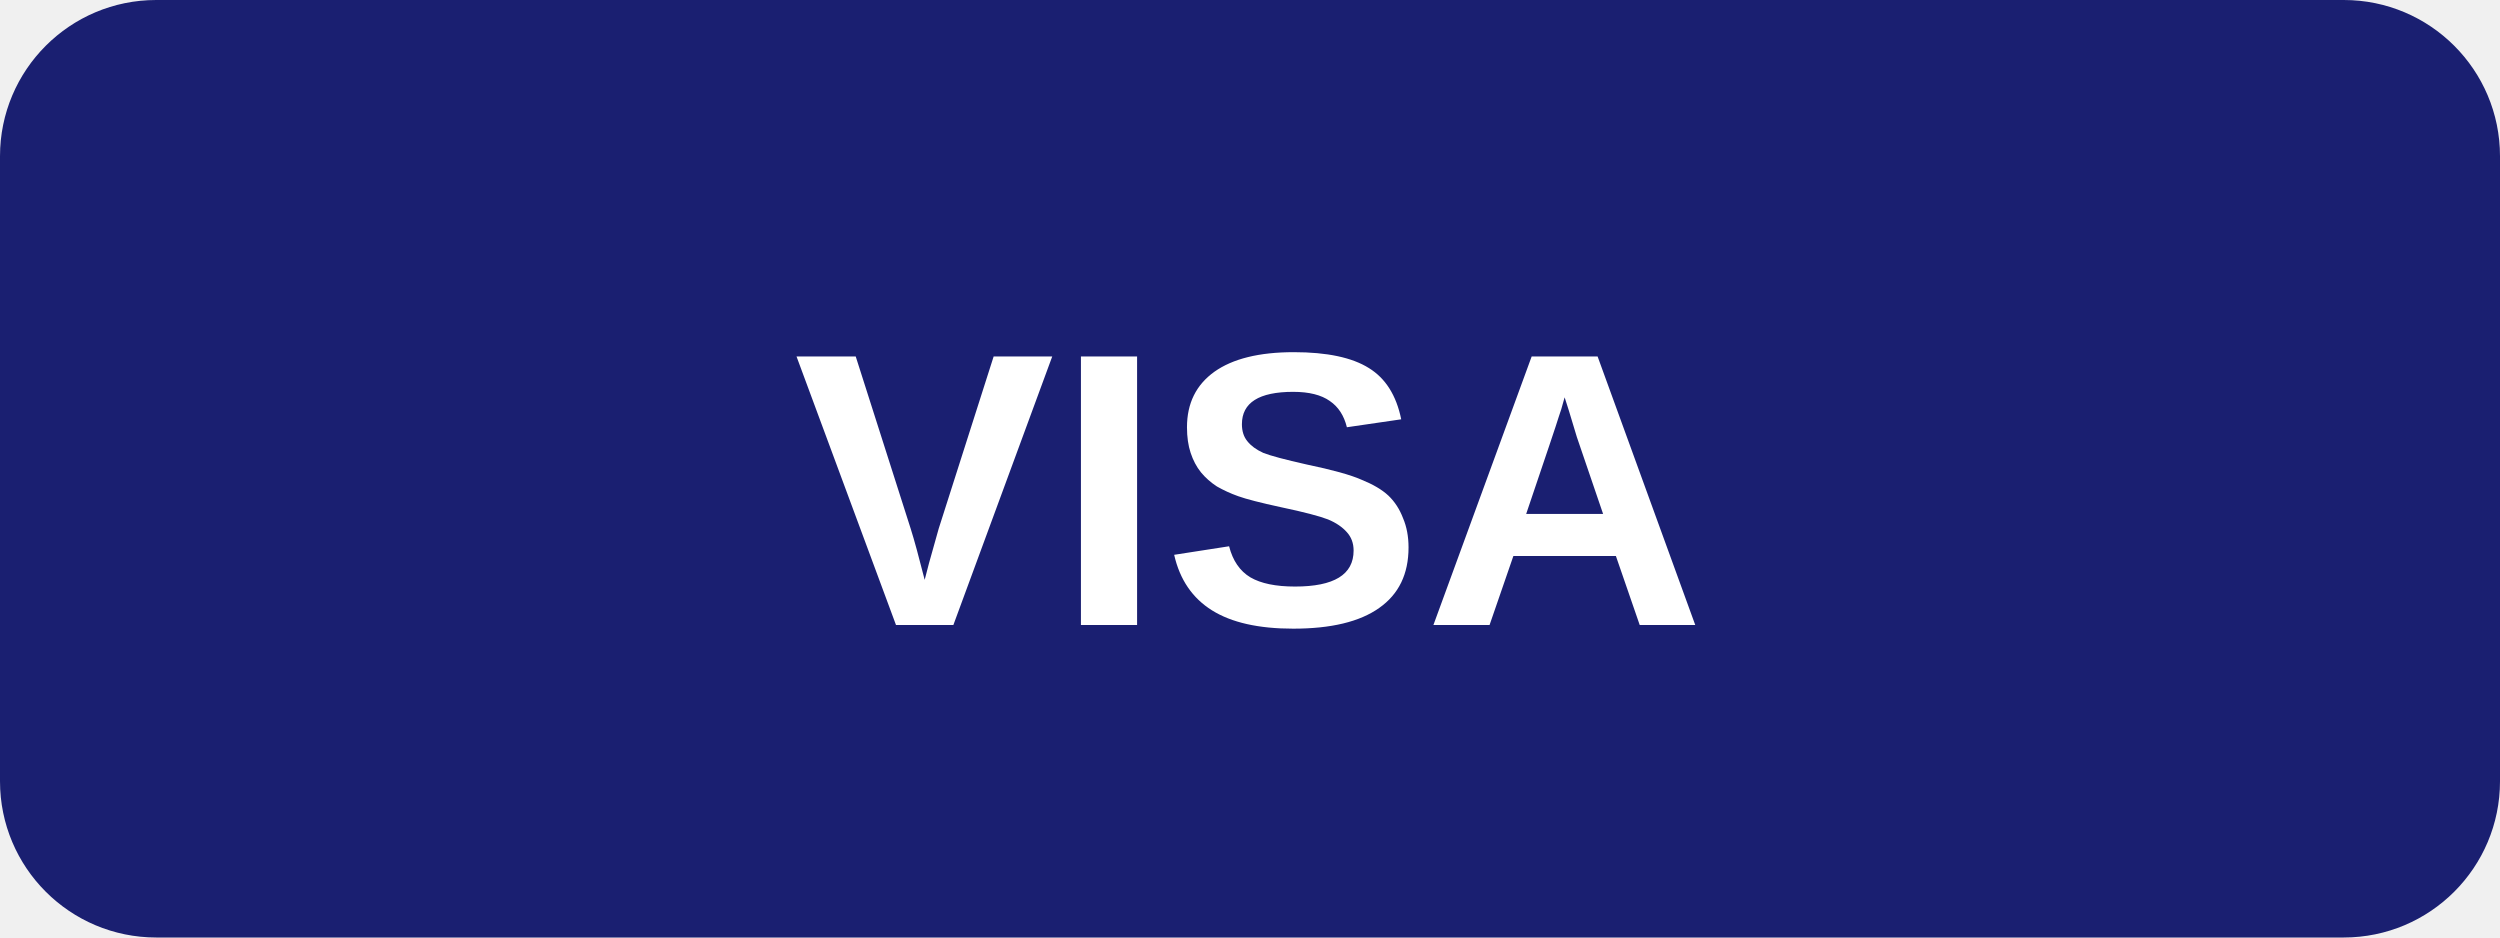
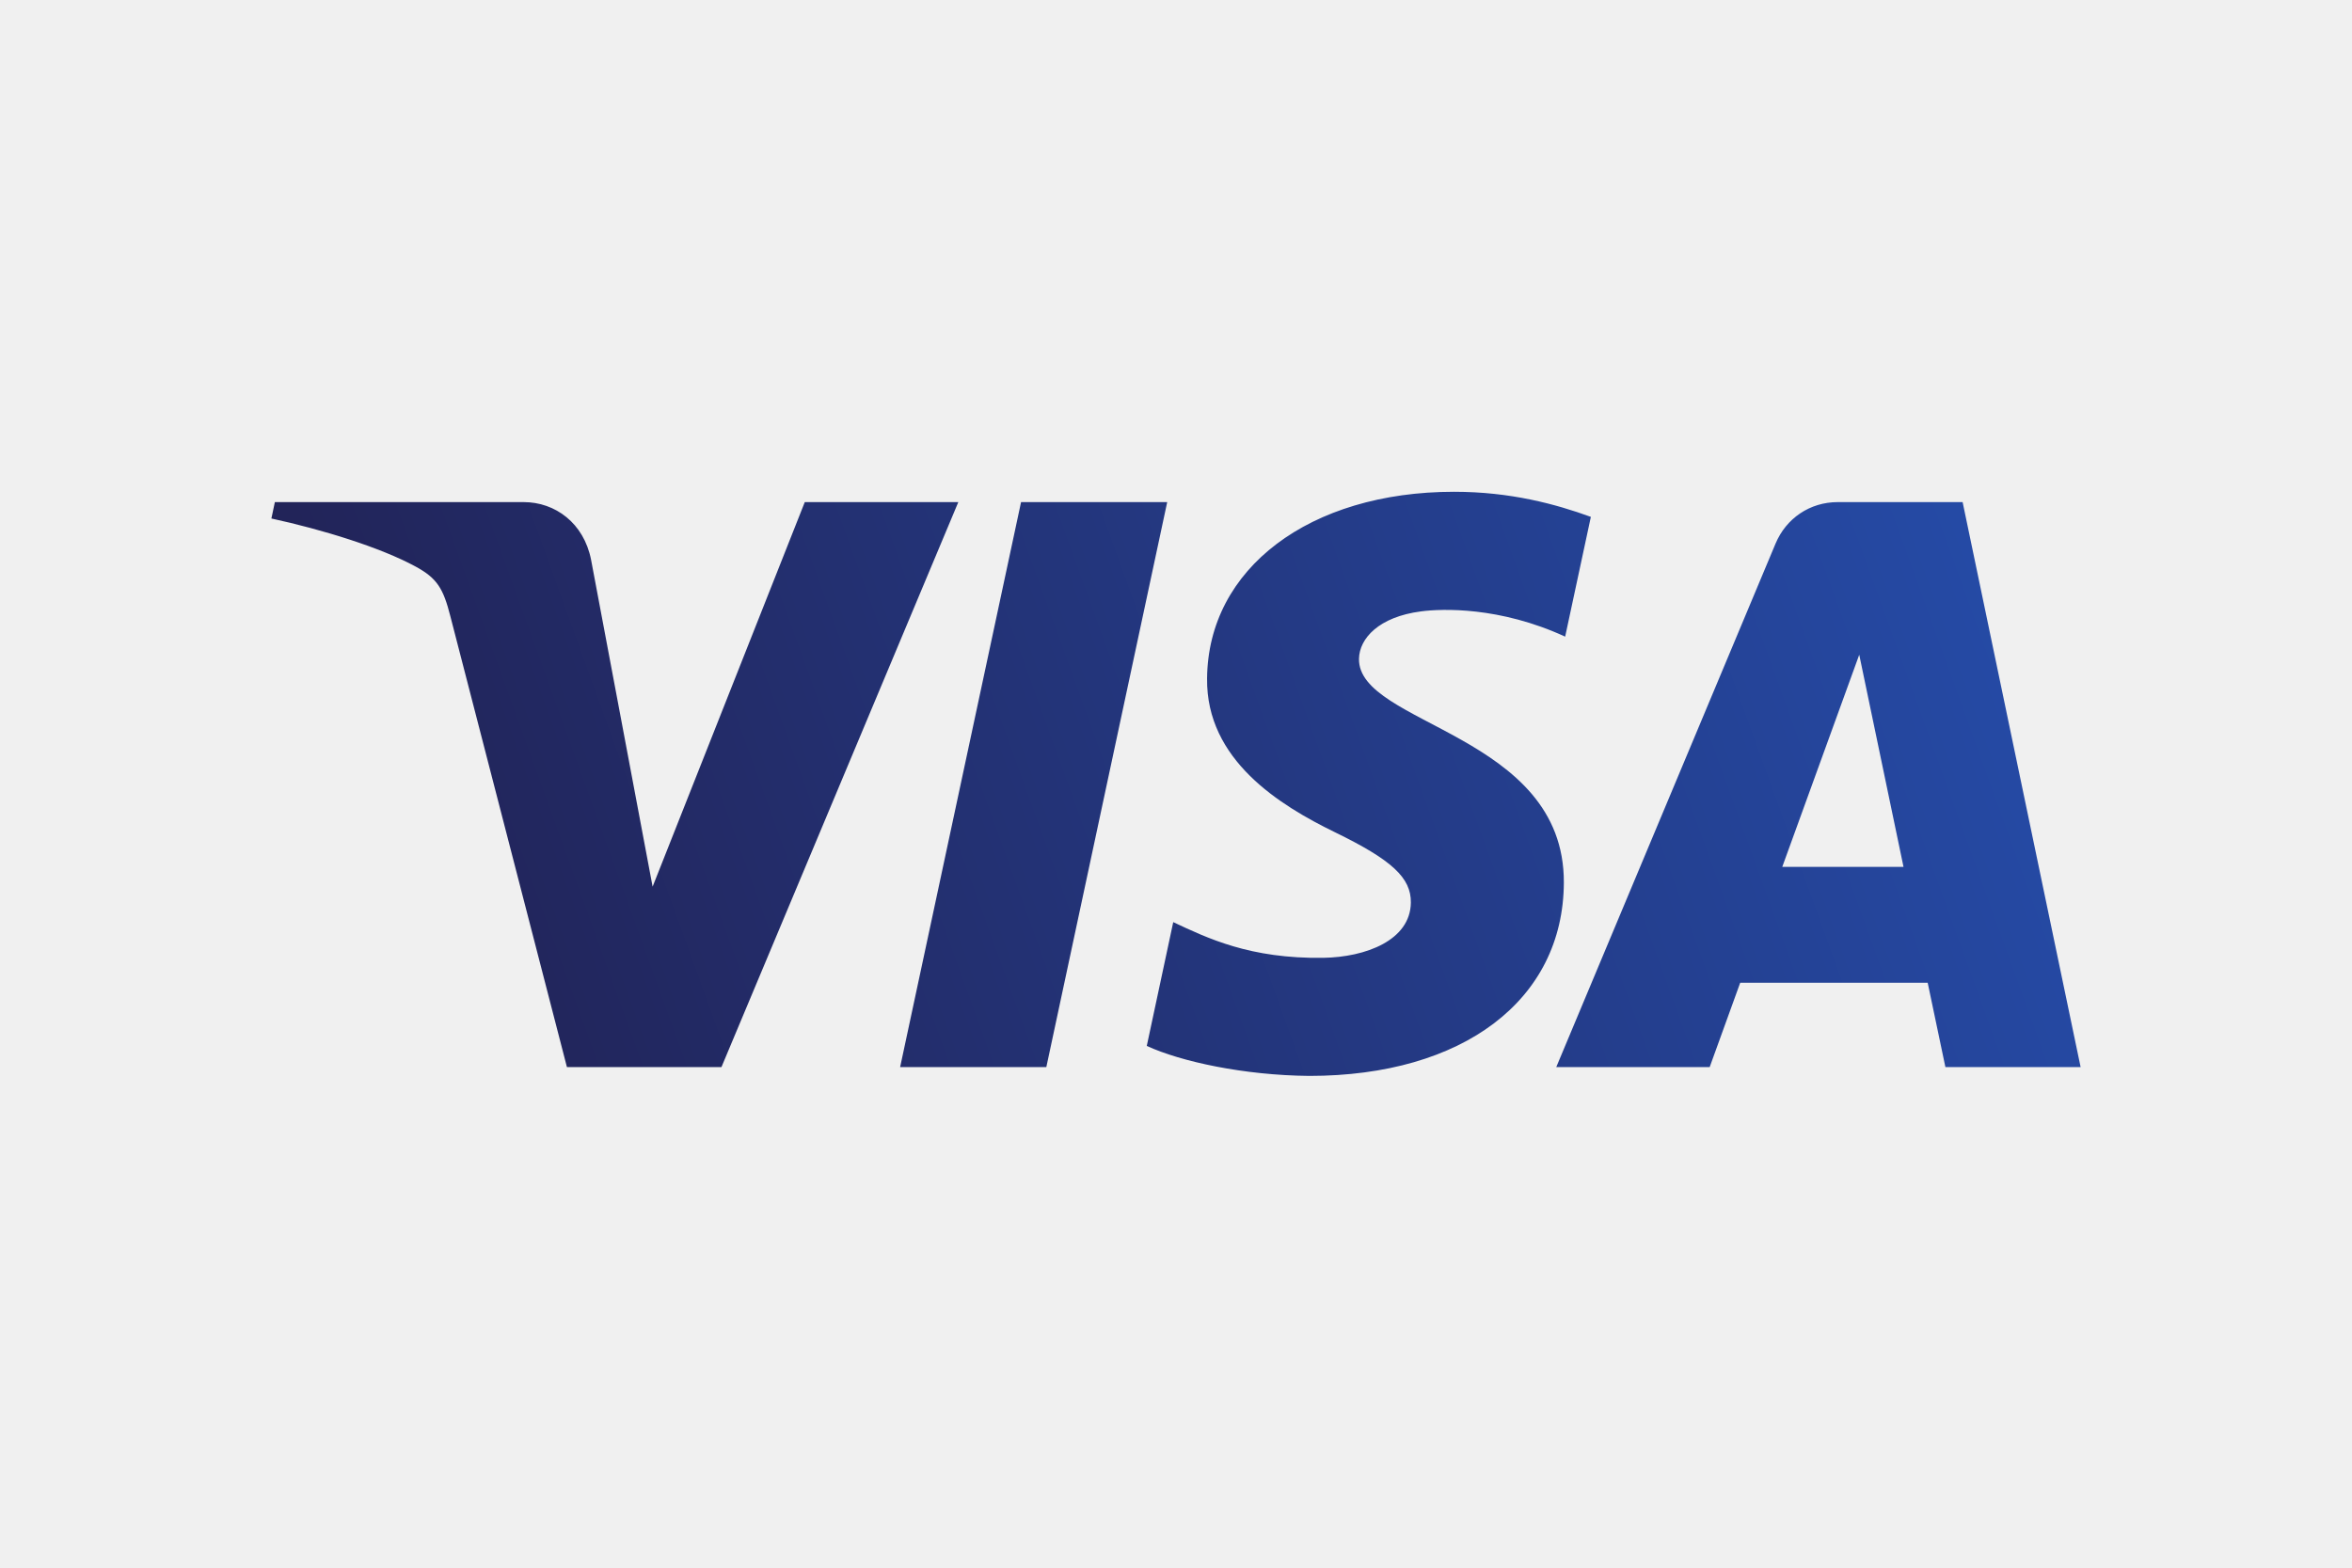
- <svg xmlns="http://www.w3.org/2000/svg" width="64" height="24" viewBox="0 0 64 24" fill="none">
-   <rect width="64" height="24" rx="4" fill="#1A1F71" />
-   <text x="32" y="16" text-anchor="middle" fill="white" font-family="Arial, sans-serif" font-size="10" font-weight="bold">VISA</text>
+ <svg xmlns="http://www.w3.org/2000/svg" height="800" width="1200" viewBox="-74.7 -40.204 647.4 241.224">
+   <defs>
+     <linearGradient x1="0" y1="0" x2="1" y2="0" gradientUnits="userSpaceOnUse" gradientTransform="scale(89.72793 -89.72793) rotate(-20.218 .966 -.457)" spreadMethod="pad" id="b">
+       <stop offset="0" stop-color="#222357" />
+       <stop offset="1" stop-color="#254aa5" />
+     </linearGradient>
+     <clipPath clipPathUnits="userSpaceOnUse" id="a">
+       <path d="M413.742 90.435c-.057-4.494 4.005-7.002 7.065-8.493 3.144-1.53 4.2-2.511 4.188-3.879-.024-2.094-2.508-3.018-4.833-3.054-4.056-.063-6.414 1.095-8.289 1.971l-1.461-6.837c1.881-.867 5.364-1.623 8.976-1.656 8.478 0 14.025 4.185 14.055 10.674.033 8.235-11.391 8.691-11.313 12.372.027 1.116 1.092 2.307 3.426 2.61 1.155.153 4.344.27 7.959-1.395l1.419 6.615c-1.944.708-4.443 1.386-7.554 1.386-7.98 0-13.593-4.242-13.638-10.314m34.827 9.744c-1.548 0-2.853-.903-3.435-2.289l-12.111-28.917h8.472l1.686 4.659h10.353l.978-4.659h7.467l-6.516 31.206h-6.894m1.185-8.43l2.445-11.718h-6.696l4.251 11.718m-46.284 8.43l-6.678-31.206h8.073l6.675 31.206h-8.07m-11.943 0l-8.403-21.24-3.399 18.06c-.399 2.016-1.974 3.18-3.723 3.18h-13.737l-.192-.906c2.82-.612 6.024-1.599 7.965-2.655 1.188-.645 1.527-1.209 1.917-2.742l6.438-24.903h8.532l13.08 31.206h-8.478" />
+     </clipPath>
+   </defs>
+   <g clip-path="url(#a)" transform="matrix(4.98469 0 0 -4.98469 -1804.82 502.202)">
+     <path d="M0 0l98.437 36.252 22.394-60.809-98.436-36.252" fill="url(#b)" transform="translate(351.611 96.896)" />
+   </g>
</svg>
